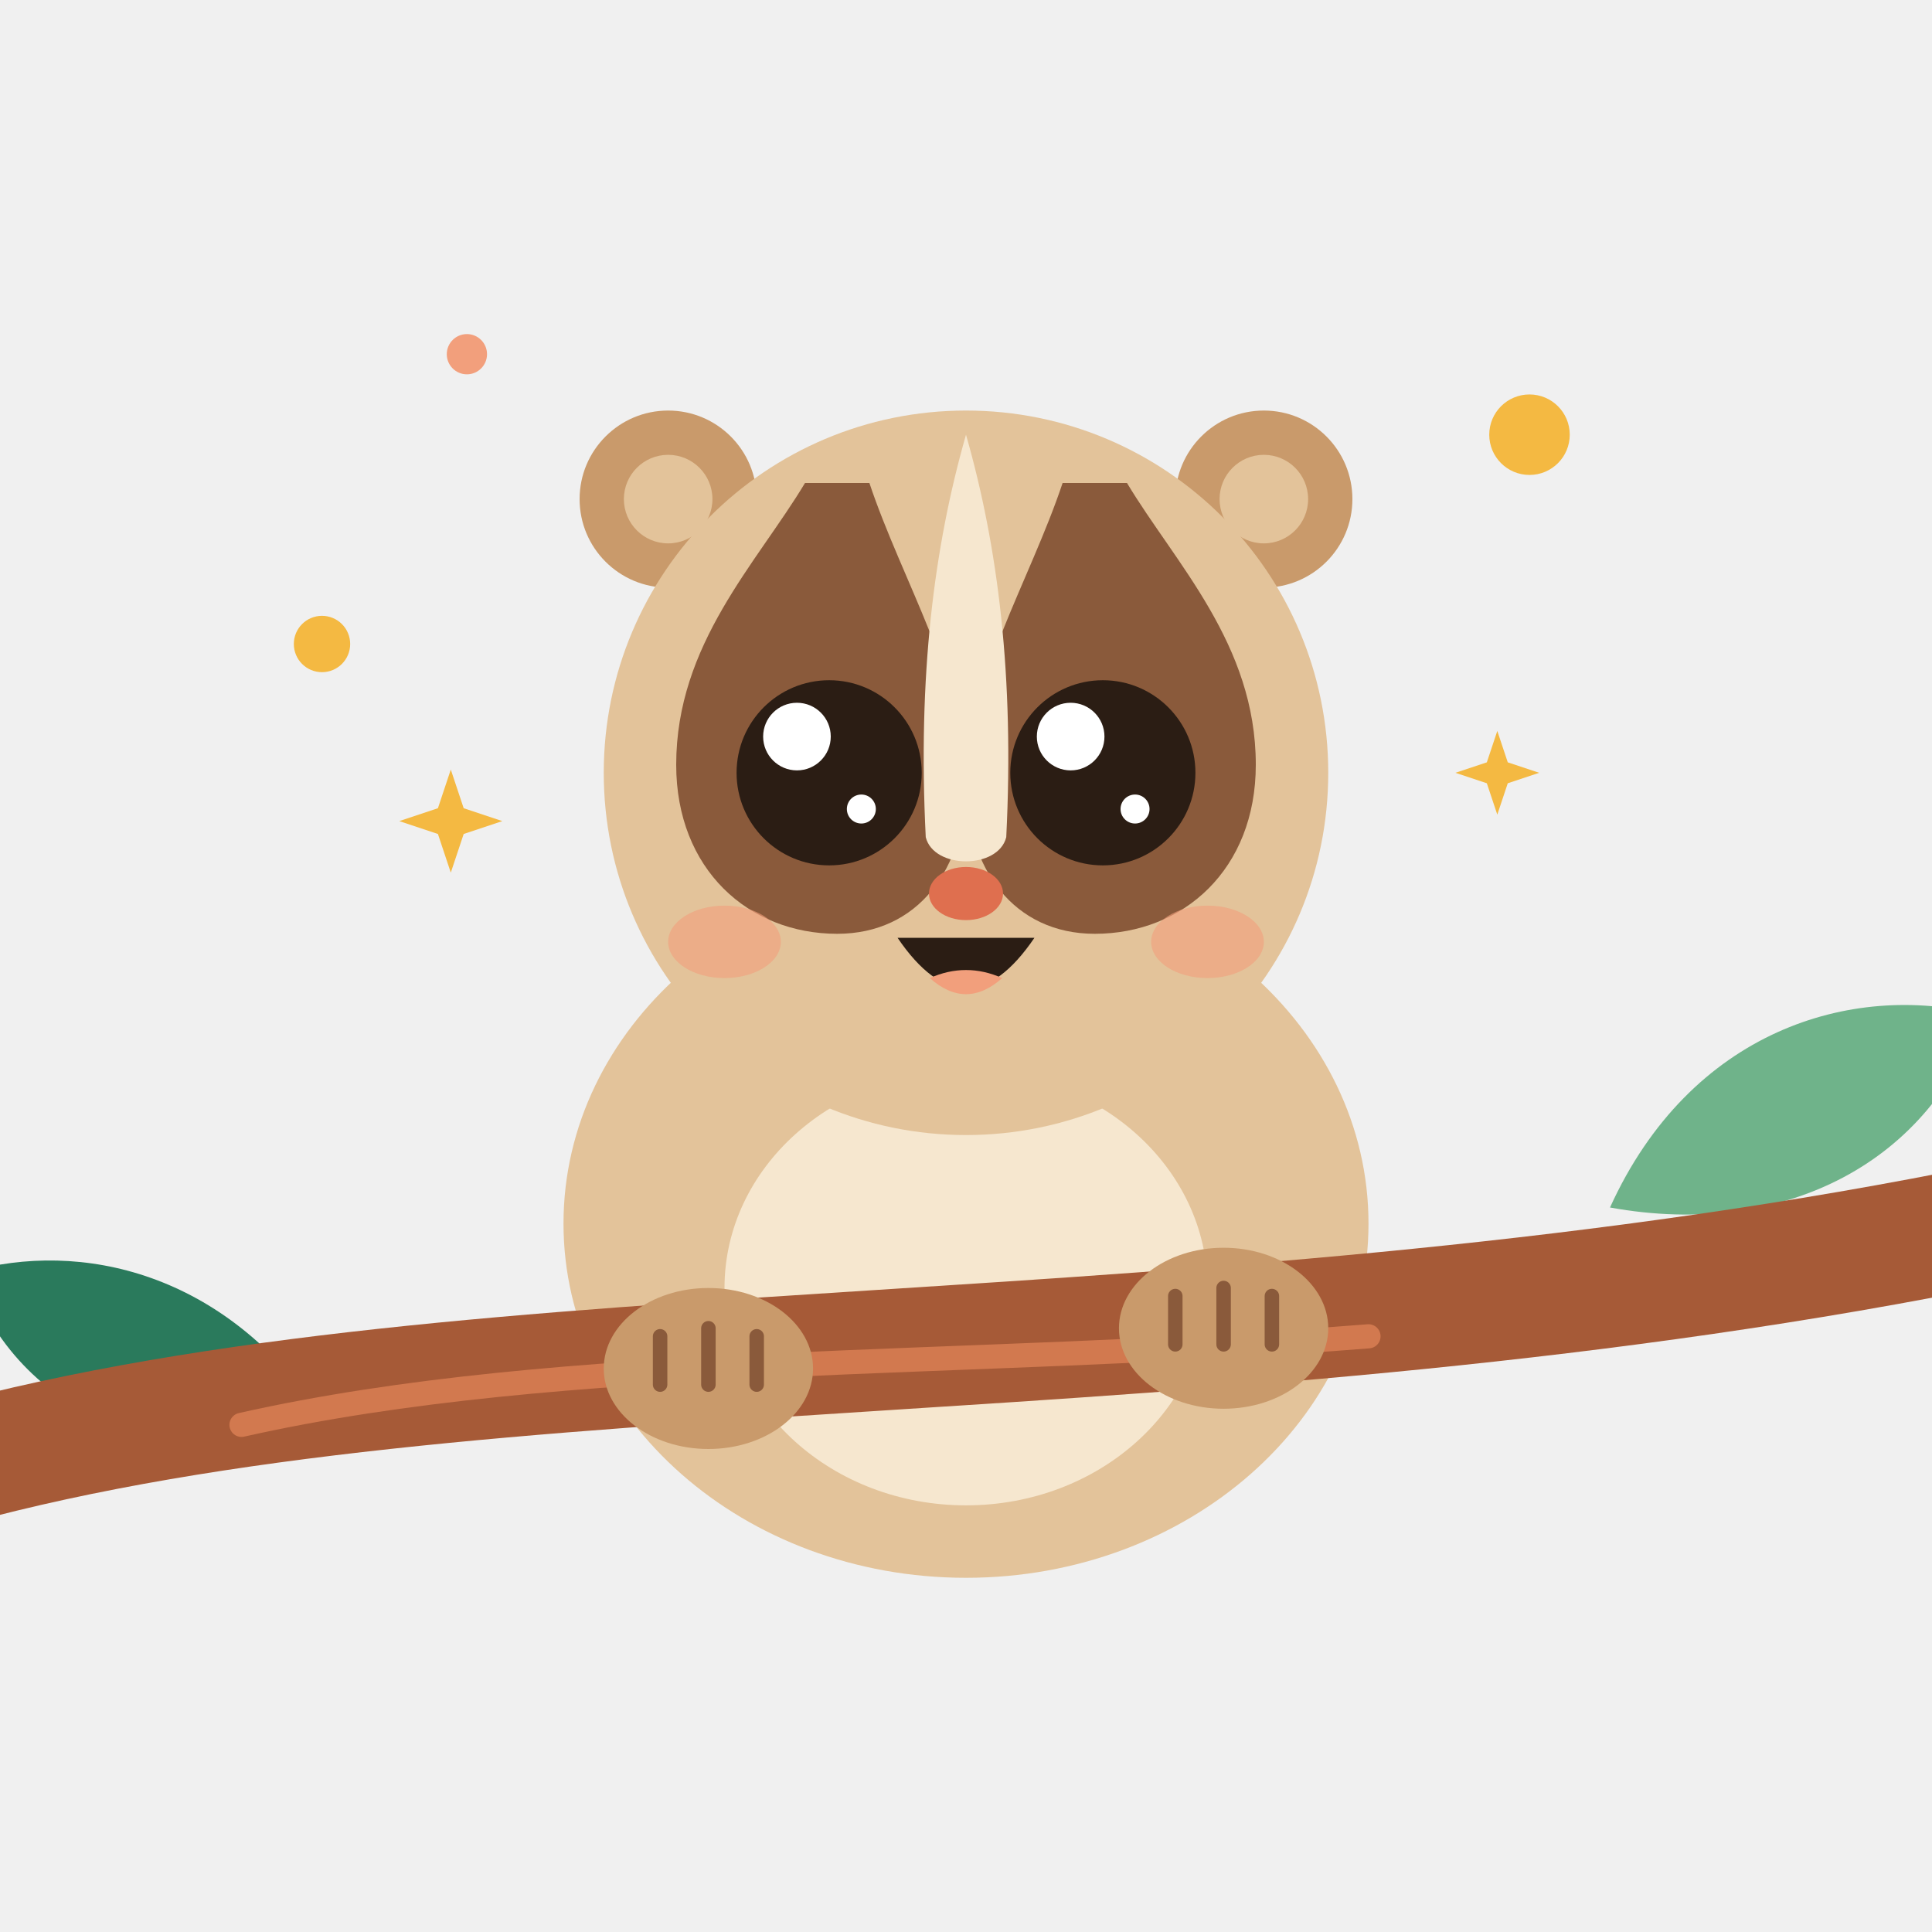
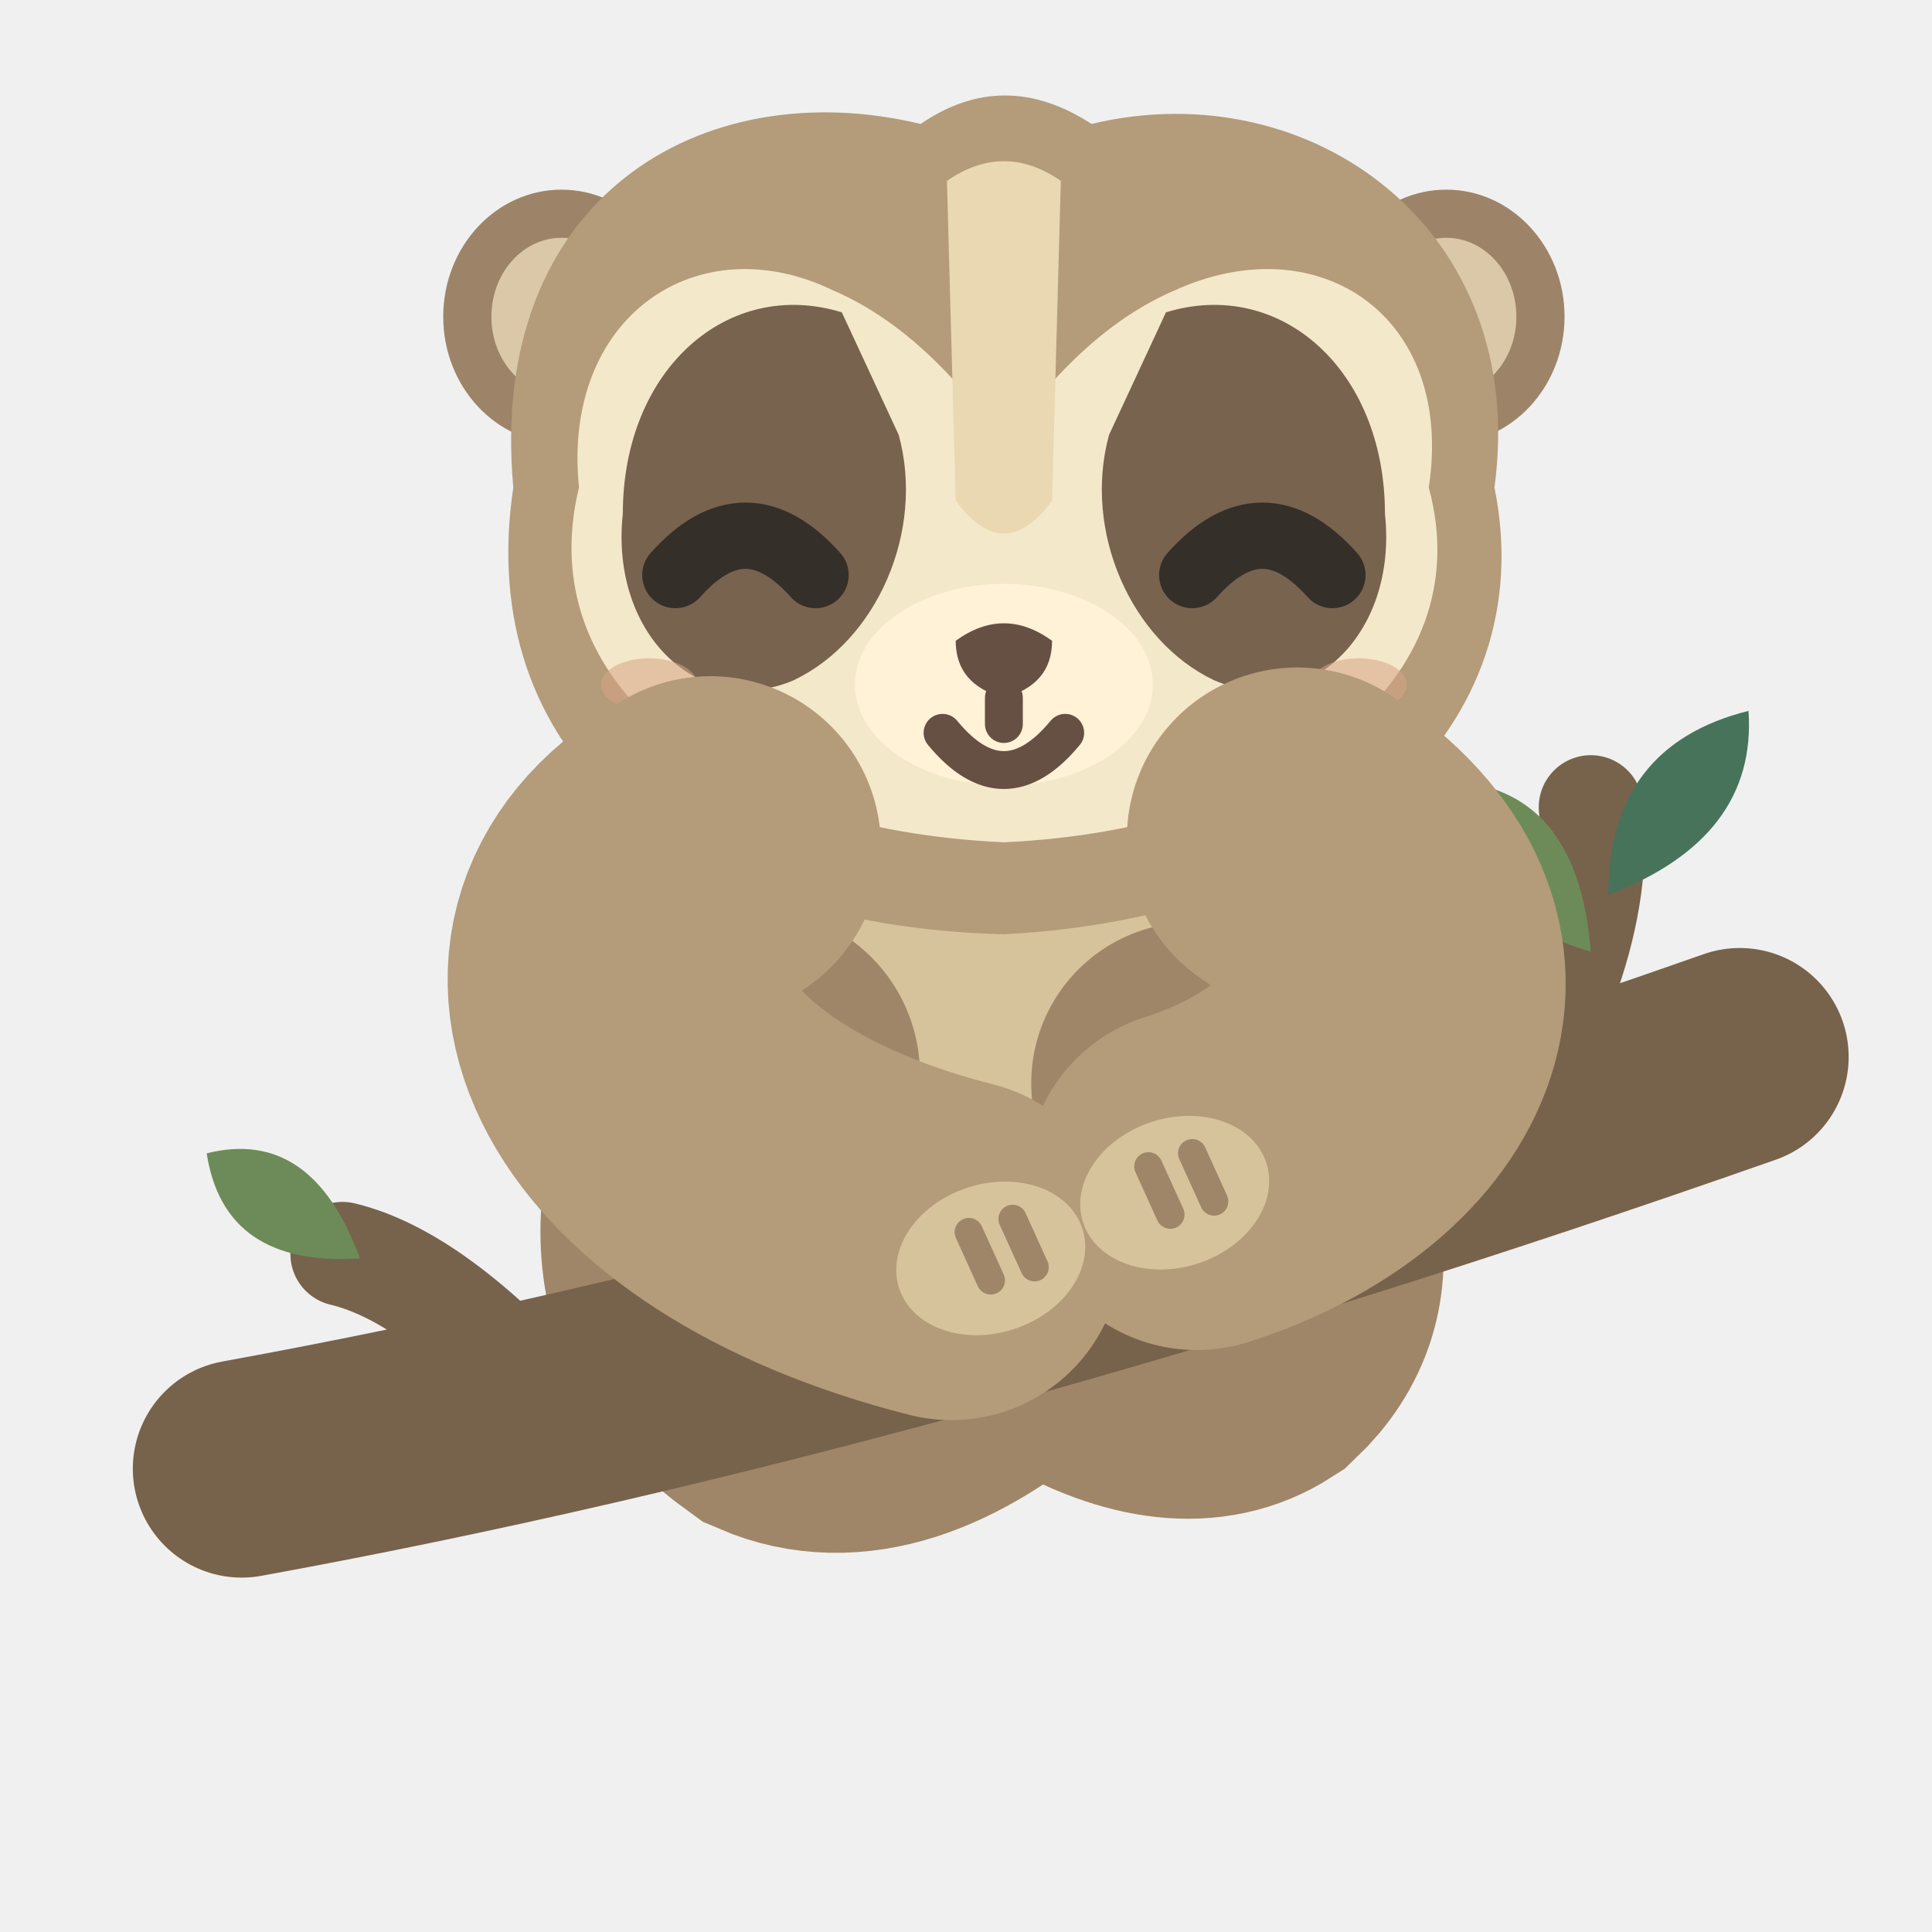
- <svg xmlns="http://www.w3.org/2000/svg" width="240" height="240" viewBox="0 0 240 240">
-   <circle cx="190" cy="54" r="5" fill="#f4b942" />
-   <circle cx="40" cy="80" r="3.5" fill="#f4b942" />
-   <circle cx="58" cy="44" r="2.5" fill="#f29f7c" />
-   <path d="M200 150C210 128 230 122 246 126C240 144 222 154 200 150Z" fill="#6fb38a" />
-   <path d="M40 176C28 158 10 154 -4 158C2 176 22 184 40 176Z" fill="#2a7a5c" />
-   <circle cx="83" cy="62" r="11" fill="#c99a6b" />
-   <circle cx="157" cy="62" r="11" fill="#c99a6b" />
-   <circle cx="83" cy="62" r="5.5" fill="#e3c39a" />
-   <circle cx="157" cy="62" r="5.5" fill="#e3c39a" />
-   <ellipse cx="120" cy="152" rx="50" ry="44" fill="#e3c39a" />
-   <ellipse cx="120" cy="160" rx="30" ry="27" fill="#f6e7cf" />
-   <circle cx="120" cy="96" r="45" fill="#e3c39a" />
-   <path d="M100 60C94 70 84 80 84 95C84 108 93 116 104 116C114 116 120 108 120 97C120 85 112 72 108 60Z" fill="#8a5a3b" />
-   <path d="M140 60C146 70 156 80 156 95C156 108 147 116 136 116C126 116 120 108 120 97C120 85 128 72 132 60Z" fill="#8a5a3b" />
-   <path d="M120 54C116 68 114 84 115 104C116 108 124 108 125 104C126 84 124 68 120 54Z" fill="#f6e7cf" />
-   <circle cx="103" cy="96" r="11.5" fill="#2b1d14" />
-   <circle cx="137" cy="96" r="11.5" fill="#2b1d14" />
-   <circle cx="99" cy="91.5" r="4.2" fill="#ffffff" />
-   <circle cx="133" cy="91.5" r="4.2" fill="#ffffff" />
-   <circle cx="107" cy="100.5" r="1.8" fill="#ffffff" />
-   <circle cx="141" cy="100.5" r="1.8" fill="#ffffff" />
-   <path d="M111.5 116.5Q120 129 128.5 116.5Z" fill="#2b1d14" />
-   <path d="M115.5 121.5Q120 125.5 124.5 121.5Q120 119.5 115.5 121.5Z" fill="#f29f7c" />
-   <path d="M0 -8L2 -2L8 0L2 2L0 8L-2 2L-8 0L-2 -2Z" transform="translate(56 102) scale(.8)" fill="#f4b942" />
-   <path d="M0 -8L2 -2L8 0L2 2L0 8L-2 2L-8 0L-2 -2Z" transform="translate(186 96) scale(.65)" fill="#f4b942" />
-   <ellipse cx="120" cy="111" rx="4.6" ry="3.3" fill="#df6f4f" />
-   <ellipse cx="90" cy="117" rx="7" ry="4.5" fill="#f29f7c" fill-opacity="0.600" />
-   <ellipse cx="150" cy="117" rx="7" ry="4.5" fill="#f29f7c" fill-opacity="0.600" />
-   <path d="M-6 182C60 164 150 172 248 152" fill="none" stroke="#a65a37" stroke-width="15" stroke-linecap="round" stroke-linejoin="round" />
-   <path d="M30 177C70 168 120 170 170 166" fill="none" stroke="#d2794f" stroke-width="3" stroke-linecap="round" stroke-linejoin="round" />
-   <ellipse cx="88" cy="170" rx="13" ry="10" fill="#c99a6b" />
-   <ellipse cx="152" cy="165" rx="13" ry="10" fill="#c99a6b" />
-   <path d="M82 166v6M88 165v7M94 166v6M146 161v6M152 160v7M158 161v6" fill="none" stroke="#8a5a3b" stroke-width="1.8" stroke-linecap="round" stroke-linejoin="round" />
+ <svg xmlns="http://www.w3.org/2000/svg" width="204" height="204" viewBox="734 978 204 204" fill="none">
+   <path d="M822.425 1054.91C799.3 1064.63 801.15 1101.63 813.175 1118.74C822.733 1128.6 836.608 1130.15 854.8 1123.36C872.375 1115.5 880.7 1087.29 863.587 1065.09L822.425 1054.91Z" fill="#B49B79" />
+   <path d="M830.288 1063.24C817.338 1074.34 816.875 1103.01 826.588 1112.73C834.604 1119.82 842.775 1119.35 851.1 1111.34C864.05 1097 860.35 1075.73 850.175 1064.63L830.288 1063.24Z" fill="#D6C29B" />
+   <path d="M813.637 1091.45C805.929 1105.63 807.008 1116.27 816.875 1123.36C823.35 1126.14 831.058 1123.67 840 1115.96" stroke="#9F8668" stroke-width="35" stroke-linecap="round" />
+   <path d="M859.887 1092.38C870.371 1104.09 872.221 1113.19 865.437 1119.66C861.121 1122.44 855.417 1121.82 848.325 1117.81" stroke="#9F8668" stroke-width="34" stroke-linecap="round" />
+   <path d="M759.525 1133.08C807.008 1124.44 859.733 1109.95 917.7 1089.6" stroke="#77624B" stroke-width="23" stroke-linecap="round" />
+   <path d="M888.563 1101.63C898.738 1086.83 903.208 1074.03 901.975 1063.24M792.363 1126.6C784.038 1117.35 776.638 1111.95 770.163 1110.41" stroke="#77624B" stroke-width="11" stroke-linecap="round" />
+   <path d="M901.975 1078.5C890.875 1075.11 885.787 1069.1 886.712 1060.46C895.962 1060.77 901.05 1066.78 901.975 1078.5Z" fill="#6D8B58" />
+   <path d="M903.825 1072.49C903.825 1062 908.758 1055.53 918.625 1053.06C919.242 1062 914.308 1068.48 903.825 1072.49Z" fill="#47735A" />
+   <path d="M772.012 1110.88C762.454 1111.49 757.058 1107.79 755.825 1099.78C763.225 1097.92 768.621 1101.62 772.012 1110.88Z" fill="#6D8B58" />
+   <path d="M793.288 1024.85C800.184 1024.85 805.775 1018.84 805.775 1011.44C805.775 1004.03 800.184 998.025 793.288 998.025C786.391 998.025 780.8 1004.03 780.8 1011.44C780.8 1018.84 786.391 1024.85 793.288 1024.85Z" fill="#9D8469" />
+   <path d="M886.713 1024.85C893.609 1024.85 899.2 1018.84 899.2 1011.44C899.2 1004.03 893.609 998.025 886.713 998.025C879.816 998.025 874.225 1004.03 874.225 1011.44C874.225 1018.84 879.816 1024.85 886.713 1024.85Z" fill="#9D8469" />
+   <path d="M793.287 1019.76C797.374 1019.76 800.687 1016.04 800.687 1011.44C800.687 1006.84 797.374 1003.11 793.287 1003.11C789.201 1003.11 785.887 1006.84 785.887 1011.44C785.887 1016.04 789.201 1019.76 793.287 1019.76Z" fill="#DBC8A8" />
+   <path d="M886.713 1019.76C890.799 1019.76 894.113 1016.04 894.113 1011.44C894.113 1006.84 890.799 1003.11 886.713 1003.11C882.626 1003.11 879.312 1006.84 879.312 1011.44C879.312 1016.04 882.626 1019.76 886.713 1019.76Z" fill="#DBC8A8" />
+   <path d="M788.2 1029.48C785.425 998.95 808.087 985.538 831.212 991.088C837.071 987.079 843.083 987.079 849.25 991.088C872.375 985.538 895.5 1002.19 891.8 1029.48C896.887 1054.45 875.612 1074.8 840 1076.65C804.85 1075.73 784.037 1057.23 788.2 1029.48Z" fill="#B49B79" />
+   <path d="M795.137 1029.47C793.287 1011.44 807.625 1001.72 821.962 1008.66C828.437 1011.44 834.45 1016.83 840 1024.85C845.55 1016.83 851.562 1011.44 858.037 1008.66C873.3 1001.72 887.637 1011.44 884.862 1029.47C890.412 1049.82 870.062 1065.55 840 1066.94C809.937 1065.55 790.05 1050.29 795.137 1029.47Z" fill="#F4E8CA" />
+   <path d="M822.888 1010.98C810.863 1007.28 799.763 1016.99 799.763 1032.25C798.375 1045.2 808.088 1053.99 817.8 1049.83C826.588 1045.66 831.675 1034.1 828.9 1023.93L822.888 1010.98Z" fill="#78634F" />
+   <path d="M857.113 1010.98C869.138 1007.28 880.238 1016.99 880.238 1032.25C881.625 1045.2 871.913 1053.99 862.2 1049.83C853.413 1045.66 848.325 1034.1 851.1 1023.93L857.113 1010.98Z" fill="#78634F" />
+   <path d="M833.988 997.1C837.996 994.325 842.004 994.325 846.013 997.1L845.088 1030.86C841.696 1035.49 838.304 1035.49 834.913 1030.86L833.988 997.1Z" fill="#E9D8B2" />
+   <path d="M805.312 1038.72C810.246 1033.18 815.179 1033.18 820.113 1038.72M859.888 1038.72C864.821 1033.18 869.754 1033.18 874.688 1038.72" stroke="#352F29" stroke-width="7" stroke-linecap="round" />
+   <path d="M840 1060.92C848.685 1060.92 855.725 1056.16 855.725 1050.29C855.725 1044.41 848.685 1039.65 840 1039.65C831.315 1039.65 824.275 1044.41 824.275 1050.29C824.275 1056.16 831.315 1060.92 840 1060.92Z" fill="#FFF2D7" />
+   <path d="M834.913 1045.66C838.304 1043.2 841.696 1043.2 845.088 1045.66C845.088 1048.75 843.392 1050.75 840 1051.68C836.608 1050.75 834.913 1048.75 834.913 1045.66Z" fill="#665044" />
+   <path d="M840 1051.68V1054.45M833.525 1055.38C837.842 1060.62 842.158 1060.62 846.475 1055.38" stroke="#665044" stroke-width="4" stroke-linecap="round" />
+   <path opacity="0.55" d="M802.537 1053.06C805.347 1053.06 807.625 1051.82 807.625 1050.29C807.625 1048.75 805.347 1047.51 802.537 1047.51C799.728 1047.51 797.45 1048.75 797.45 1050.29C797.45 1051.82 799.728 1053.06 802.537 1053.06Z" fill="#D6A484" />
+   <path opacity="0.55" d="M877.463 1053.06C880.272 1053.06 882.55 1051.82 882.55 1050.29C882.55 1048.75 880.272 1047.51 877.463 1047.51C874.653 1047.51 872.375 1048.75 872.375 1050.29C872.375 1051.82 874.653 1053.06 877.463 1053.06Z" fill="#D6A484" />
+   <path d="M809.012 1067.4C789.587 1078.04 799.762 1101.16 834.45 1109.95" stroke="#B49B79" stroke-width="36" stroke-linecap="round" />
+   <path d="M870.988 1066.48C889.95 1078.96 880.7 1096.08 860.35 1102.55" stroke="#B49B79" stroke-width="36" stroke-linecap="round" />
+   <path d="M841.042 1118.35C846.387 1116.62 849.631 1111.86 848.29 1107.73C846.948 1103.6 841.527 1101.66 836.183 1103.4C830.838 1105.13 827.594 1109.89 828.936 1114.02C830.277 1118.15 835.698 1120.09 841.042 1118.35Z" fill="#D6C29B" />
+   <path d="M860.467 1111.42C865.812 1109.68 869.056 1104.92 867.715 1100.79C866.373 1096.66 860.952 1094.72 855.608 1096.46C850.263 1098.2 847.019 1102.95 848.361 1107.08C849.702 1111.21 855.123 1113.15 860.467 1111.42Z" fill="#D6C29B" />
+   <path d="M836.3 1108.1L838.613 1113.19L836.3 1108.1ZM840.925 1106.71L843.238 1111.8L840.925 1106.71ZM855.263 1101.16L857.575 1106.25L855.263 1101.16ZM859.888 1099.77L862.2 1104.86L859.888 1099.77Z" fill="black" />
+   <path d="M836.3 1108.1L838.613 1113.19M840.925 1106.71L843.238 1111.8M855.263 1101.16L857.575 1106.25M859.888 1099.77L862.2 1104.86" stroke="#9F8668" stroke-width="3" stroke-linecap="round" />
</svg>
